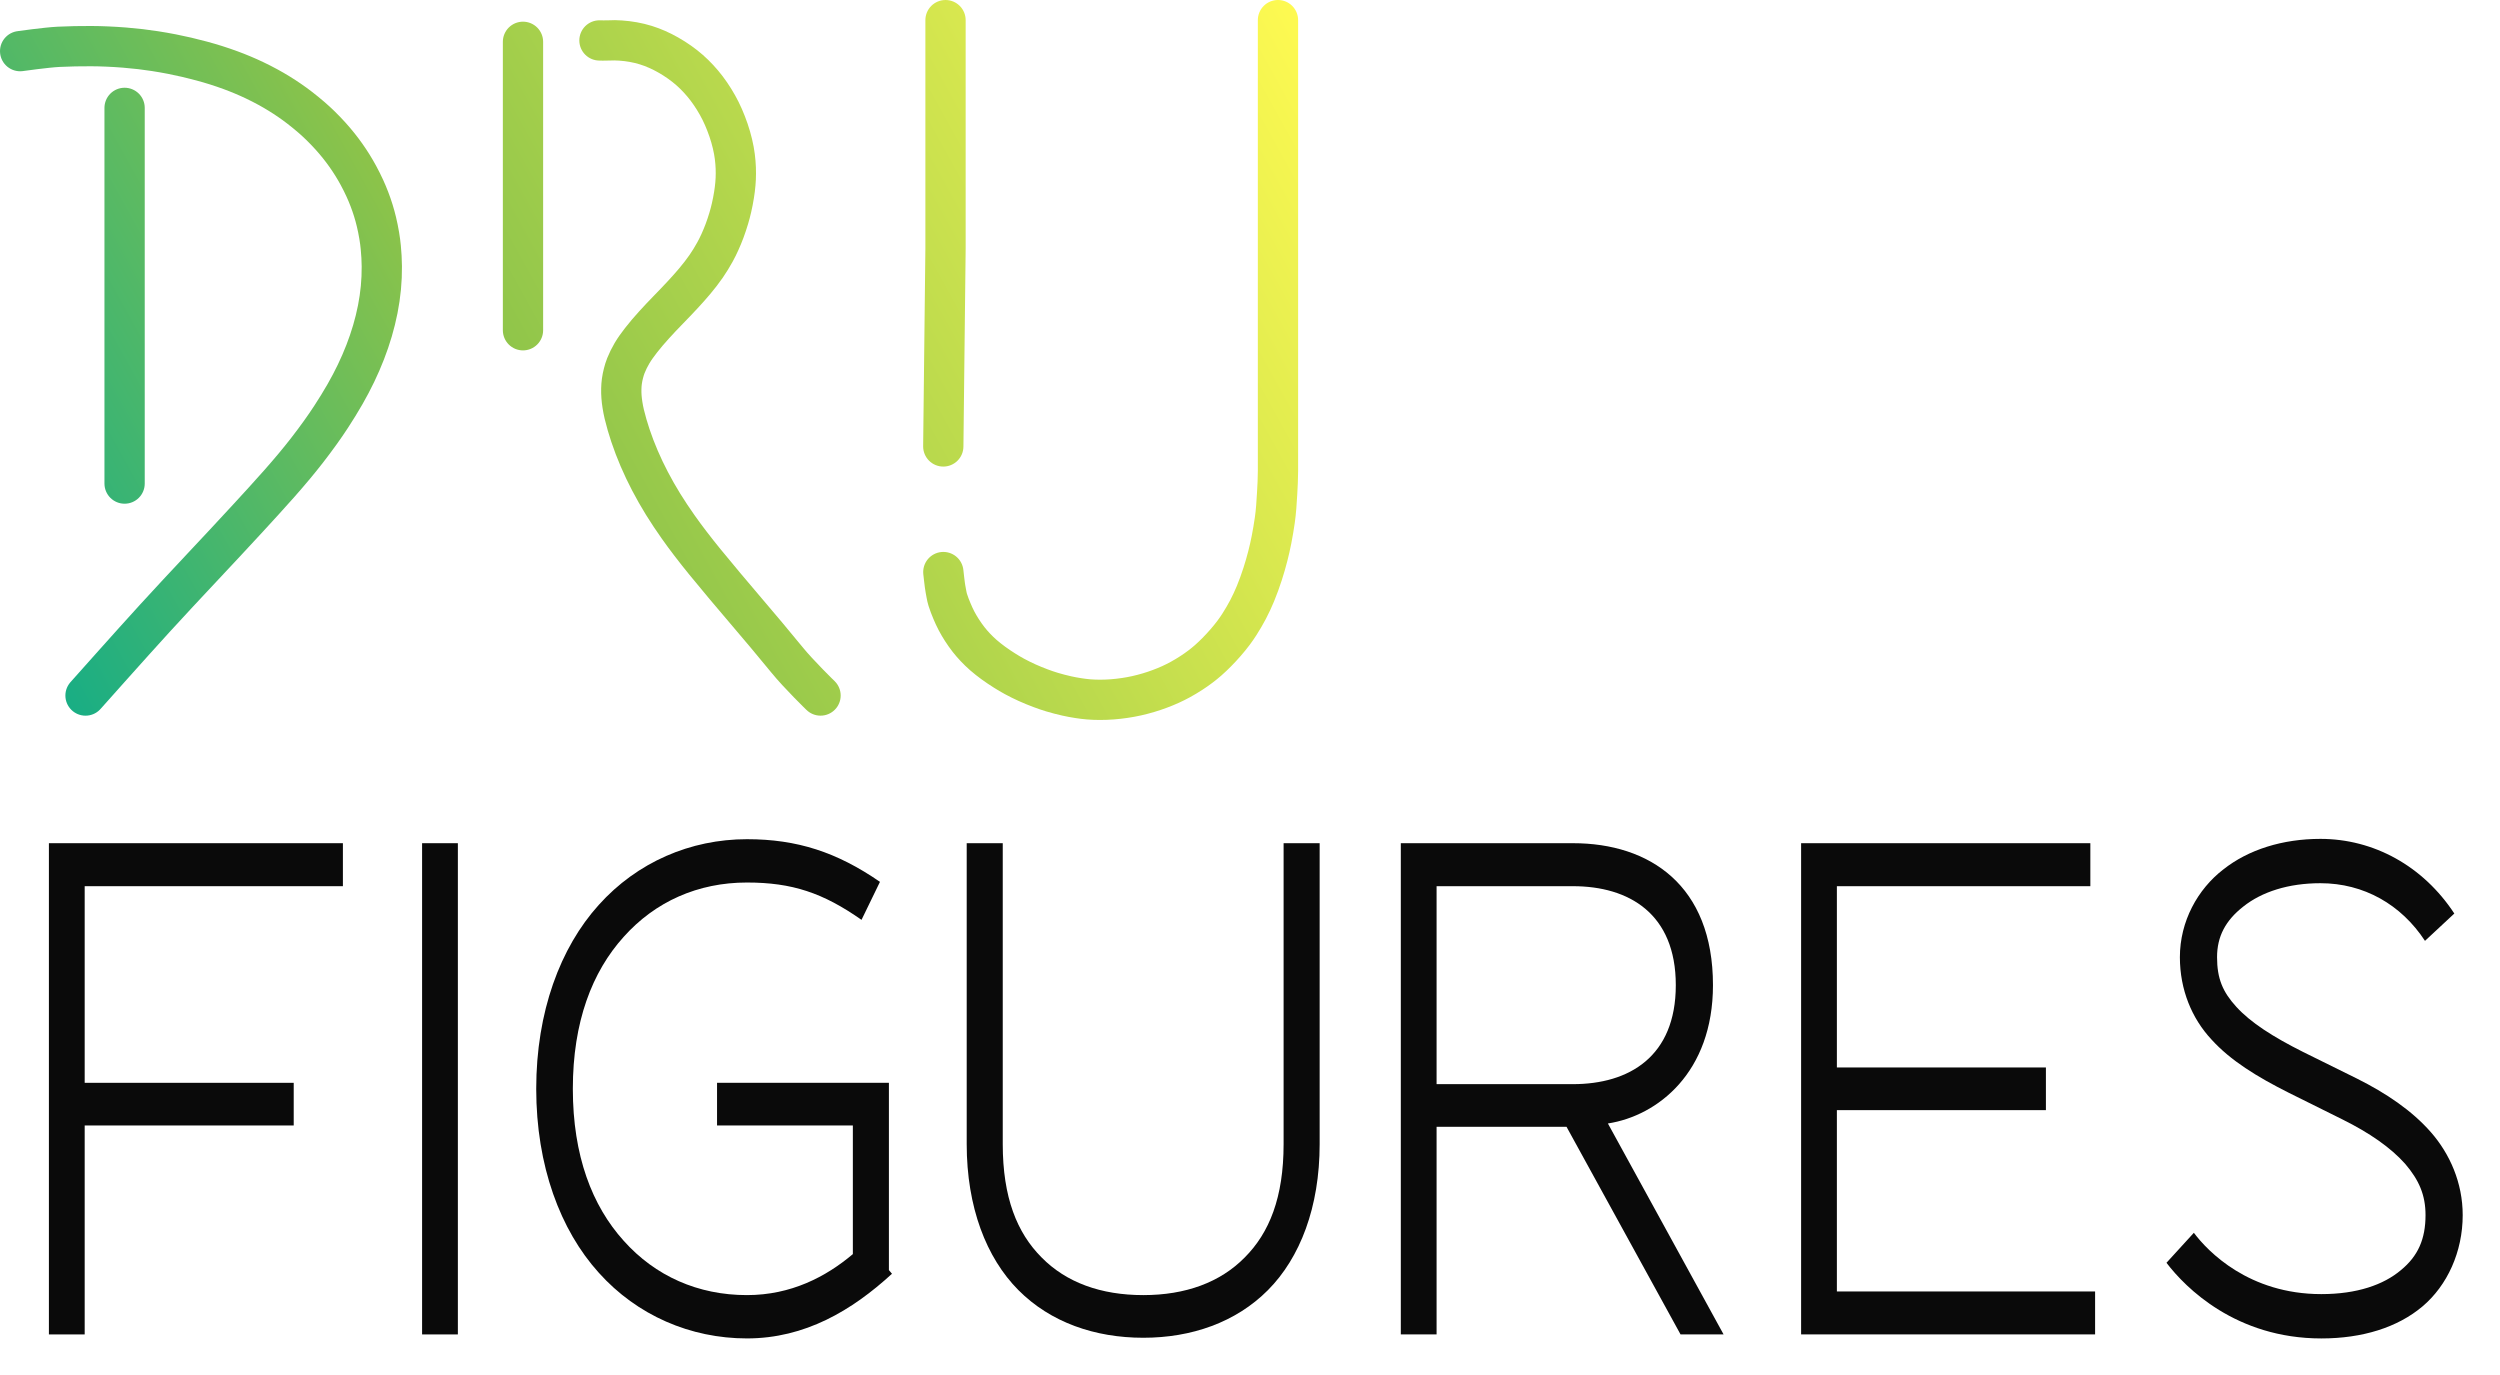
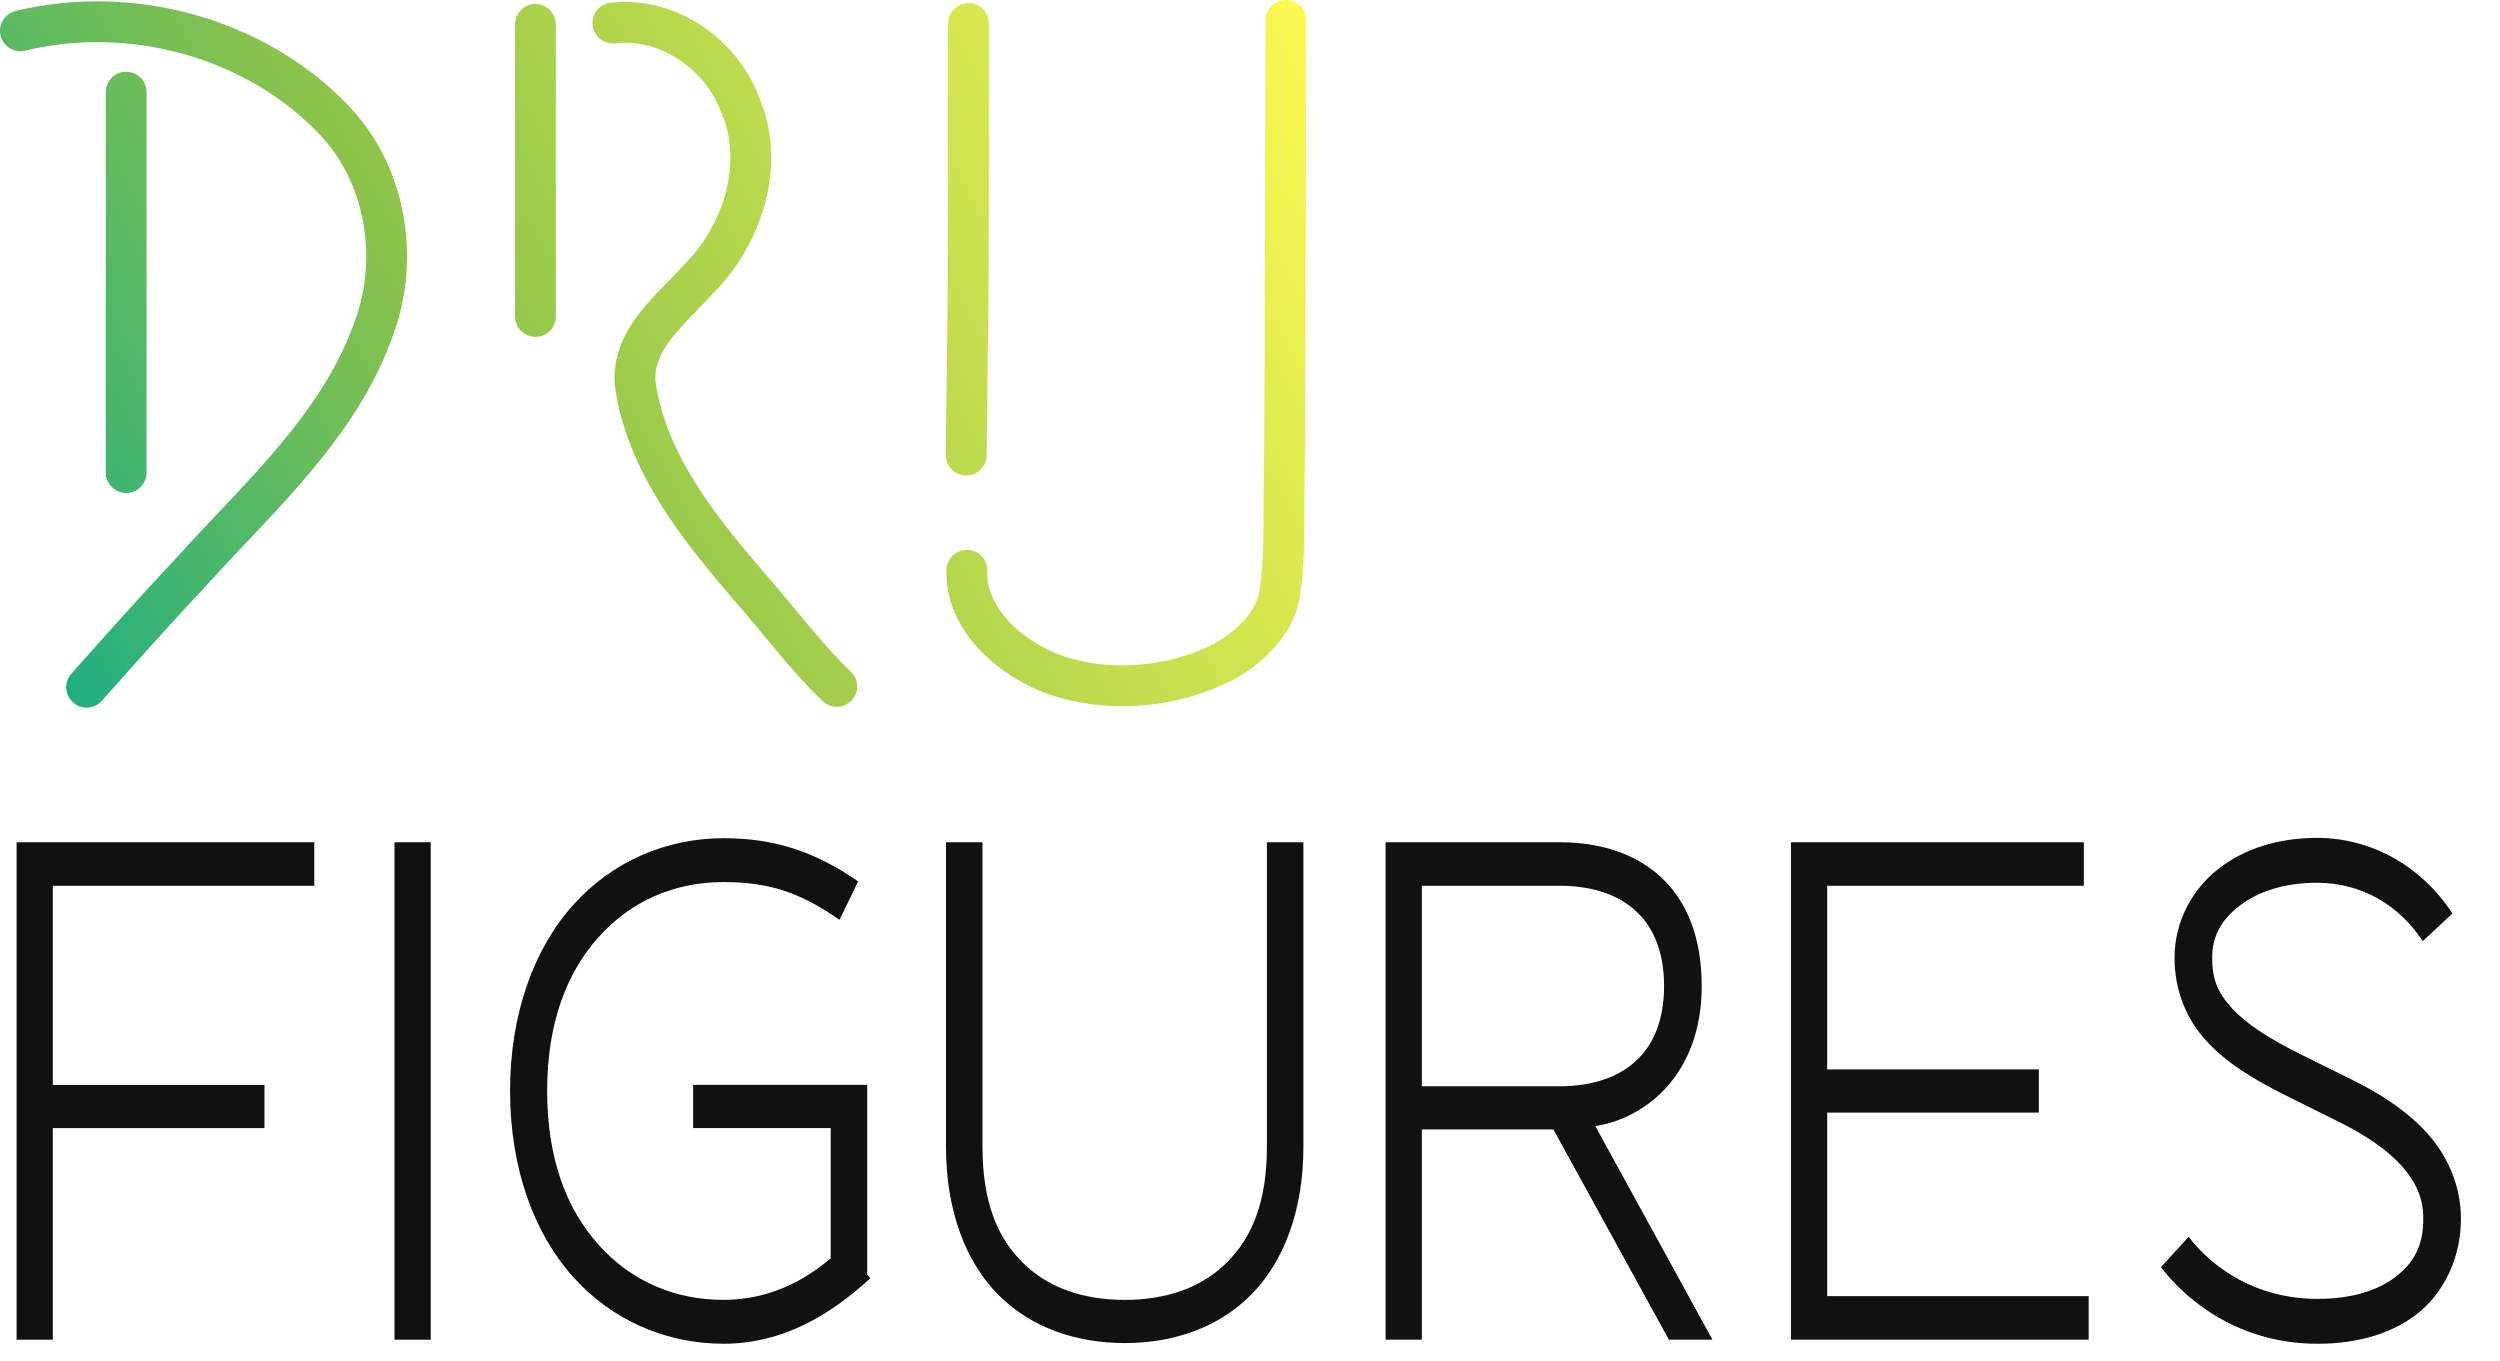
- <svg xmlns="http://www.w3.org/2000/svg" xmlns:xlink="http://www.w3.org/1999/xlink" version="1.0" x="0px" y="0px" width="400" height="220" viewBox="0 0 400 220" id="svg31036">
+ <svg xmlns="http://www.w3.org/2000/svg" xmlns:xlink="http://www.w3.org/1999/xlink" version="1.0" x="0px" y="0px" width="395" height="215" viewBox="0 0 395 215" id="svg31036">
  <defs id="defs31040">
    <linearGradient xlink:href="#linearGradient11459" id="linearGradient11461" x1="1031.866" y1="204.18" x2="1239.567" y2="89.674" gradientUnits="userSpaceOnUse" />
    <linearGradient id="linearGradient11459">
      <stop style="stop-color:#0bab8b;stop-opacity:1;" offset="0" id="stop11455" />
      <stop style="stop-color:#8bc34a;stop-opacity:1;" offset="0.397" id="stop13641" />
      <stop style="stop-color:#fffa51;stop-opacity:1;" offset="1" id="stop11457" />
    </linearGradient>
    <linearGradient xlink:href="#linearGradient11459" id="linearGradient19441" gradientUnits="userSpaceOnUse" x1="1031.866" y1="204.18" x2="1239.567" y2="89.674" />
    <linearGradient xlink:href="#linearGradient11459" id="linearGradient19443" gradientUnits="userSpaceOnUse" x1="1031.866" y1="204.18" x2="1239.567" y2="89.674" />
    <linearGradient xlink:href="#linearGradient11459" id="linearGradient19445" gradientUnits="userSpaceOnUse" x1="1031.866" y1="204.18" x2="1239.567" y2="89.674" />
    <linearGradient xlink:href="#linearGradient11459" id="linearGradient19447" gradientUnits="userSpaceOnUse" x1="1031.866" y1="204.18" x2="1239.567" y2="89.674" />
-     <linearGradient xlink:href="#linearGradient11459" id="linearGradient19449" gradientUnits="userSpaceOnUse" x1="1031.866" y1="204.18" x2="1239.567" y2="89.674" />
-     <linearGradient xlink:href="#linearGradient11459" id="linearGradient19451" gradientUnits="userSpaceOnUse" x1="1031.866" y1="204.18" x2="1239.567" y2="89.674" />
+     <linearGradient xlink:href="#linearGradient11459" id="linearGradient19449" gradientUnits="userSpaceOnUse" x1="1031.866" y1="204.18" x2="1246.813" y2="92.492" />
+     <linearGradient xlink:href="#linearGradient11459" id="linearGradient19451" gradientUnits="userSpaceOnUse" x1="1031.866" y1="204.18" x2="1246.813" y2="92.492" />
    <linearGradient xlink:href="#linearGradient11459" id="linearGradient19453" gradientUnits="userSpaceOnUse" x1="1031.866" y1="204.18" x2="1239.567" y2="89.674" />
  </defs>
-   <g aria-label="FIGURES" transform="matrix(0.9157279,0,0,1.092027,-261.0013,-17.35818)" id="text2449" style="font-size:100px;line-height:1.85;font-family:LORENZA;-inkscape-font-specification:LORENZA;letter-spacing:5px;fill:#0a0a0a;stroke-width:10">
-     <path d="m 293.566,139.438 v 71.973 h 6.25 v -30.615 h 36.523 v -6.25 h -36.523 v -28.809 h 45.117 v -6.299 z" id="path272" />
-     <path d="m 365.021,211.411 v -71.973 h -6.25 v 71.973 z" id="path274" />
-     <path d="m 389.65,148.471 c -6.738,6.25 -10.938,15.674 -10.938,26.953 0,11.279 4.199,20.703 10.938,26.953 6.689,6.25 16.016,9.619 25.879,9.619 10.156,0 18.359,-4.102 25.342,-9.473 l -0.537,-0.537 v -27.441 h -30.029 v 6.25 h 23.73 v 18.848 c -4.688,3.32 -10.791,6.006 -18.506,6.006 -8.545,0 -16.016,-2.783 -21.533,-7.959 -5.518,-5.127 -8.887,-12.451 -8.887,-22.266 0,-9.814 3.369,-17.139 8.887,-22.266 5.518,-5.176 12.988,-7.959 21.533,-7.959 7.91,0 13.281,1.514 20.02,5.469 l 3.223,-5.566 c -7.52,-4.346 -14.453,-6.25 -23.242,-6.25 -9.863,0 -19.189,3.369 -25.879,9.619 z" id="path276" />
-     <path d="m 453.927,139.438 v 44.092 c 0,9.229 3.418,16.65 9.033,21.387 5.615,4.736 13.379,6.982 21.826,6.982 8.398,0 16.162,-2.246 21.777,-6.982 5.615,-4.736 9.033,-12.158 9.033,-21.387 v -44.092 h -6.299 v 44.092 c 0,7.812 -2.49,12.988 -6.787,16.602 -4.297,3.662 -10.352,5.518 -17.725,5.518 -7.422,0 -13.477,-1.855 -17.773,-5.518 -4.297,-3.613 -6.787,-8.789 -6.787,-16.602 v -44.092 z" id="path278" />
-     <path d="m 529.777,139.438 v 71.973 h 6.25 v -30.42 h 22.705 l 19.922,30.42 h 7.52 l -20.215,-30.908 c 8.691,-1.123 18.359,-7.471 18.359,-20.264 0,-14.648 -11.084,-20.801 -24.463,-20.801 z m 6.25,6.299 h 23.828 c 9.766,0 17.969,4.004 17.969,14.502 0,10.498 -8.203,14.502 -17.969,14.502 h -23.828 z" id="path280" />
-     <path d="m 599.718,139.438 v 71.973 h 51.367 v -6.299 h -45.117 v -26.562 h 36.523 v -6.25 h -36.523 v -26.562 h 44.287 v -6.299 z" id="path282" />
-     <path d="m 673.468,143.296 c -4.443,2.881 -7.568,7.568 -7.568,12.842 0,4.785 2.1,8.984 5.518,12.061 3.32,3.076 7.959,5.469 13.525,7.812 l 9.375,3.906 c 4.688,1.953 8.398,4.102 10.938,6.494 2.441,2.393 3.564,4.59 3.564,7.52 0,3.516 -1.318,6.006 -4.297,8.057 -3.027,2.148 -7.666,3.516 -13.916,3.516 -12.646,0 -19.824,-6.25 -22.266,-8.984 l -4.785,4.395 c 3.32,3.662 12.158,11.084 27.051,11.084 7.178,0 13.33,-1.611 17.676,-4.688 4.346,-3.076 7.031,-8.008 7.031,-13.379 0,-4.736 -2.246,-8.984 -5.566,-12.158 -3.32,-3.174 -7.812,-5.713 -12.939,-7.861 l -9.424,-3.906 c -5.225,-2.197 -9.131,-4.297 -11.621,-6.592 -2.393,-2.197 -3.369,-4.15 -3.369,-7.275 0,-3.027 1.465,-5.371 4.59,-7.422 3.223,-2.148 7.861,-3.418 13.477,-3.418 7.568,0 14.111,3.125 18.262,8.447 l 5.127,-4.004 c -5.469,-6.982 -14.111,-10.938 -23.389,-10.938 -6.592,0 -12.598,1.562 -16.992,4.492 z" id="path284" />
+   <g aria-label="FIGURES" transform="matrix(0.9157279,0,0,1.092027,-266.2069,-19.1944)" id="text2449" style="font-size:100px;line-height:1.85;font-family:LORENZA;-inkscape-font-specification:LORENZA;letter-spacing:5px;fill:#111111;fill-opacity:1;stroke-width:10">
+     <path d="m 293.566,139.438 v 71.973 h 6.25 v -30.615 h 36.523 v -6.25 h -36.523 v -28.809 h 45.117 v -6.299 z" id="path272" style="fill:#111111;fill-opacity:1" />
+     <path d="m 365.021,211.411 v -71.973 h -6.25 v 71.973 z" id="path274" style="fill:#111111;fill-opacity:1" />
+     <path d="m 389.65,148.471 c -6.738,6.25 -10.938,15.674 -10.938,26.953 0,11.279 4.199,20.703 10.938,26.953 6.689,6.25 16.016,9.619 25.879,9.619 10.156,0 18.359,-4.102 25.342,-9.473 l -0.537,-0.537 v -27.441 h -30.029 v 6.25 h 23.73 v 18.848 c -4.688,3.32 -10.791,6.006 -18.506,6.006 -8.545,0 -16.016,-2.783 -21.533,-7.959 -5.518,-5.127 -8.887,-12.451 -8.887,-22.266 0,-9.814 3.369,-17.139 8.887,-22.266 5.518,-5.176 12.988,-7.959 21.533,-7.959 7.91,0 13.281,1.514 20.02,5.469 l 3.223,-5.566 c -7.52,-4.346 -14.453,-6.25 -23.242,-6.25 -9.863,0 -19.189,3.369 -25.879,9.619 z" id="path276" style="fill:#111111;fill-opacity:1" />
+     <path d="m 453.927,139.438 v 44.092 c 0,9.229 3.418,16.65 9.033,21.387 5.615,4.736 13.379,6.982 21.826,6.982 8.398,0 16.162,-2.246 21.777,-6.982 5.615,-4.736 9.033,-12.158 9.033,-21.387 v -44.092 h -6.299 v 44.092 c 0,7.812 -2.49,12.988 -6.787,16.602 -4.297,3.662 -10.352,5.518 -17.725,5.518 -7.422,0 -13.477,-1.855 -17.773,-5.518 -4.297,-3.613 -6.787,-8.789 -6.787,-16.602 v -44.092 z" id="path278" style="fill:#111111;fill-opacity:1" />
+     <path d="m 529.777,139.438 v 71.973 h 6.25 v -30.42 h 22.705 l 19.922,30.42 h 7.52 l -20.215,-30.908 c 8.691,-1.123 18.359,-7.471 18.359,-20.264 0,-14.648 -11.084,-20.801 -24.463,-20.801 z m 6.25,6.299 h 23.828 c 9.766,0 17.969,4.004 17.969,14.502 0,10.498 -8.203,14.502 -17.969,14.502 h -23.828 z" id="path280" style="fill:#111111;fill-opacity:1" />
+     <path d="m 599.718,139.438 v 71.973 h 51.367 v -6.299 h -45.117 v -26.562 h 36.523 v -6.25 h -36.523 v -26.562 h 44.287 v -6.299 z" id="path282" style="fill:#111111;fill-opacity:1" />
+     <path d="m 673.468,143.296 c -4.443,2.881 -7.568,7.568 -7.568,12.842 0,4.785 2.1,8.984 5.518,12.061 3.32,3.076 7.959,5.469 13.525,7.812 l 9.375,3.906 c 4.688,1.953 8.398,4.102 10.938,6.494 2.441,2.393 3.564,4.59 3.564,7.52 0,3.516 -1.318,6.006 -4.297,8.057 -3.027,2.148 -7.666,3.516 -13.916,3.516 -12.646,0 -19.824,-6.25 -22.266,-8.984 l -4.785,4.395 c 3.32,3.662 12.158,11.084 27.051,11.084 7.178,0 13.33,-1.611 17.676,-4.688 4.346,-3.076 7.031,-8.008 7.031,-13.379 0,-4.736 -2.246,-8.984 -5.566,-12.158 -3.32,-3.174 -7.812,-5.713 -12.939,-7.861 l -9.424,-3.906 c -5.225,-2.197 -9.131,-4.297 -11.621,-6.592 -2.393,-2.197 -3.369,-4.15 -3.369,-7.275 0,-3.027 1.465,-5.371 4.59,-7.422 3.223,-2.148 7.861,-3.418 13.477,-3.418 7.568,0 14.111,3.125 18.262,8.447 l 5.127,-4.004 c -5.469,-6.982 -14.111,-10.938 -23.389,-10.938 -6.592,0 -12.598,1.562 -16.992,4.492 z" id="path284" style="fill:#111111;fill-opacity:1" />
  </g>
-   <g id="blender_object_Stroke.002" style="stroke:url(#linearGradient11461)" transform="translate(-1031.866,-89.67364)">
+   <g id="blender_object_Stroke.002" style="stroke:url(#linearGradient11461)" transform="translate(-1037.072,-91.50986)">
    <g id="Lines-8" style="stroke:url(#linearGradient19453)">
-       <path id="polyline2" style="fill:none;stroke:url(#linearGradient19441);stroke-width:6.445;stroke-linecap:round" d="m 1051.801,106.935 v 2.861 13.542 22.071 17.212 4.423" />
-       <path id="polyline4" style="fill:none;stroke:url(#linearGradient19443);stroke-width:6.444;stroke-linecap:round" d="m 1035.088,97.854 c 0,0 4.137,-0.587 6.151,-0.69 1.731,-0.088 3.466,-0.113 5.2,-0.11 0.863,0.002 1.725,0.027 2.587,0.064 0.926,0.04 1.851,0.096 2.775,0.17 0.857,0.069 1.712,0.153 2.566,0.253 0.763,0.09 1.525,0.195 2.285,0.313 0.911,0.142 1.819,0.3 2.724,0.476 0.79,0.154 1.577,0.323 2.36,0.506 0.791,0.184 1.579,0.382 2.363,0.595 0.79,0.214 1.577,0.44 2.357,0.687 0.782,0.248 1.559,0.515 2.329,0.798 0.642,0.236 1.278,0.488 1.909,0.753 0.631,0.265 1.258,0.542 1.876,0.837 0.739,0.353 1.47,0.725 2.189,1.117 0.596,0.325 1.182,0.667 1.76,1.022 0.575,0.353 1.141,0.721 1.696,1.104 0.553,0.381 1.097,0.776 1.628,1.187 0.633,0.489 1.254,0.995 1.859,1.519 0.499,0.433 0.987,0.88 1.459,1.342 0.559,0.547 1.101,1.112 1.625,1.692 0.432,0.479 0.849,0.972 1.252,1.476 0.4,0.5 0.787,1.012 1.157,1.535 0.368,0.521 0.722,1.052 1.059,1.594 0.336,0.54 0.658,1.091 0.96,1.651 0.363,0.671 0.706,1.354 1.024,2.048 0.264,0.576 0.508,1.162 0.735,1.754 0.226,0.591 0.434,1.188 0.621,1.792 0.187,0.602 0.355,1.209 0.501,1.822 0.175,0.734 0.323,1.475 0.447,2.22 0.104,0.621 0.19,1.245 0.249,1.872 0.094,1.007 0.16,2.018 0.165,3.03 0.01,1.143 -0.04,2.289 -0.147,3.427 -0.109,1.157 -0.281,2.309 -0.504,3.45 -0.227,1.161 -0.514,2.31 -0.846,3.445 -0.339,1.158 -0.732,2.3 -1.168,3.425 -0.444,1.146 -0.937,2.273 -1.469,3.381 -0.542,1.13 -1.132,2.238 -1.752,3.327 -0.704,1.235 -1.458,2.441 -2.232,3.633 -0.552,0.851 -1.13,1.685 -1.72,2.51 -0.689,0.962 -1.398,1.909 -2.123,2.844 -0.649,0.837 -1.316,1.66 -1.993,2.474 -0.8,0.962 -1.618,1.909 -2.445,2.846 -1.644,1.863 -3.327,3.692 -5.007,5.522 -4.938,5.377 -9.991,10.647 -14.914,16.037 -3.732,4.085 -11.087,12.356 -11.087,12.356" />
-       <path id="polyline6" style="fill:none;stroke:url(#linearGradient19445);stroke-width:6.444;stroke-linecap:round" d="m 1115.544,96.363 v 11.852 24.067 8.712 1.521" />
-       <path id="polyline8" style="fill:none;stroke:url(#linearGradient19447);stroke-width:6.444;stroke-linecap:round" d="m 1127.78,96.143 c 0,0 1.017,0.034 1.507,0 0.617,-0.043 1.238,-0.023 1.855,0.017 0.687,0.045 1.373,0.126 2.051,0.249 0.68,0.123 1.355,0.286 2.015,0.49 0.611,0.188 1.209,0.419 1.795,0.676 0.605,0.265 1.195,0.566 1.77,0.892 0.631,0.358 1.246,0.746 1.838,1.166 0.549,0.389 1.079,0.806 1.585,1.249 0.504,0.443 0.983,0.914 1.439,1.406 0.454,0.489 0.883,1.001 1.287,1.532 0.43,0.567 0.831,1.156 1.206,1.761 0.368,0.594 0.712,1.204 1.023,1.829 0.328,0.659 0.622,1.335 0.888,2.021 0.276,0.71 0.525,1.432 0.736,2.165 0.204,0.711 0.378,1.432 0.511,2.159 0.116,0.63 0.195,1.267 0.249,1.905 0.05,0.591 0.072,1.184 0.07,1.777 0,0.55 -0.028,1.1 -0.075,1.649 -0.05,0.596 -0.128,1.19 -0.222,1.781 -0.108,0.68 -0.24,1.357 -0.393,2.028 -0.131,0.573 -0.282,1.142 -0.45,1.706 -0.202,0.677 -0.424,1.349 -0.672,2.012 -0.226,0.606 -0.474,1.204 -0.742,1.793 -0.246,0.541 -0.506,1.077 -0.795,1.596 -0.433,0.78 -0.897,1.546 -1.405,2.281 -0.569,0.825 -1.195,1.611 -1.834,2.383 -0.602,0.729 -1.243,1.425 -1.882,2.122 -1.525,1.663 -3.151,3.233 -4.657,4.913 -0.705,0.787 -1.405,1.582 -2.049,2.42 -0.516,0.671 -1.022,1.354 -1.452,2.083 -0.373,0.633 -0.699,1.296 -0.972,1.978 -0.16,0.399 -0.282,0.813 -0.388,1.229 -0.108,0.42 -0.194,0.847 -0.252,1.277 -0.054,0.396 -0.081,0.796 -0.091,1.196 -0.011,0.417 8e-4,0.835 0.03,1.252 0.031,0.436 0.085,0.87 0.152,1.301 0.077,0.5 0.171,0.999 0.289,1.491 0.277,1.153 0.609,2.294 0.985,3.418 0.416,1.246 0.889,2.474 1.405,3.681 0.529,1.237 1.112,2.453 1.734,3.646 0.657,1.259 1.364,2.493 2.109,3.702 0.756,1.228 1.566,2.422 2.393,3.603 0.632,0.904 1.293,1.787 1.962,2.664 0.748,0.981 1.515,1.948 2.294,2.905 4.301,5.288 8.831,10.387 13.13,15.677 1.932,2.377 5.396,5.733 5.396,5.733" />
-       <path id="polyline10" style="fill:none;stroke:url(#linearGradient19449);stroke-width:6.444;stroke-linecap:round" d="m 1183.149,92.896 v 10.571 3.983 22.013 l -0.357,31.641" />
-       <path id="polyline12" style="fill:none;stroke:url(#linearGradient19451);stroke-width:6.445;stroke-linecap:round" d="m 1182.8,181.203 c 0,0 0.234,2.182 0.341,2.705 0.11,0.537 0.199,1.214 0.364,1.737 0.189,0.599 0.413,1.187 0.659,1.765 0.24,0.564 0.46,1.068 0.747,1.609 0.264,0.497 0.548,0.984 0.853,1.457 0.337,0.522 0.693,1.033 1.076,1.522 0.339,0.433 0.7,0.848 1.077,1.247 0.414,0.438 0.848,0.858 1.302,1.255 0.505,0.441 1.035,0.854 1.576,1.25 0.593,0.434 1.206,0.841 1.828,1.233 0.513,0.323 1.034,0.633 1.567,0.921 0.655,0.354 1.322,0.685 2,0.992 0.718,0.325 1.449,0.622 2.187,0.898 0.599,0.225 1.204,0.434 1.817,0.618 0.776,0.233 1.562,0.437 2.353,0.614 0.602,0.135 1.209,0.247 1.818,0.342 0.557,0.086 1.117,0.161 1.679,0.206 0.605,0.049 1.213,0.071 1.82,0.071 0.66,2.5e-4 1.321,-0.026 1.98,-0.076 0.668,-0.051 1.335,-0.128 1.998,-0.226 0.632,-0.094 1.261,-0.209 1.884,-0.348 0.643,-0.143 1.282,-0.312 1.913,-0.5 0.599,-0.178 1.191,-0.378 1.776,-0.596 0.588,-0.219 1.169,-0.456 1.74,-0.715 0.531,-0.242 1.054,-0.503 1.566,-0.783 0.6,-0.329 1.187,-0.682 1.76,-1.054 0.491,-0.318 0.971,-0.655 1.438,-1.007 0.426,-0.322 0.843,-0.658 1.244,-1.01 0.478,-0.419 0.937,-0.86 1.384,-1.312 0.48,-0.486 0.945,-0.987 1.393,-1.502 0.45,-0.518 0.887,-1.048 1.298,-1.597 0.329,-0.439 0.641,-0.891 0.936,-1.354 0.489,-0.769 0.954,-1.554 1.377,-2.362 0.432,-0.826 0.826,-1.673 1.183,-2.534 0.432,-1.041 0.808,-2.105 1.158,-3.177 0.306,-0.94 0.576,-1.892 0.822,-2.849 0.224,-0.87 0.421,-1.747 0.595,-2.628 0.204,-1.034 0.376,-2.075 0.527,-3.118 0.203,-1.405 0.283,-2.811 0.368,-4.228 0.072,-1.216 0.138,-2.436 0.138,-3.654 v -3.913 -6.712 -17.814 -28.229 -15.452" />
+       <path id="polyline2" style="fill:none;stroke:url(#linearGradient19441);stroke-width:6.445;stroke-linecap:round" d="m 1057.006,106.067 c 0,20.036 0,40.073 0,60.109" />
+       <path id="polyline4" style="fill:none;stroke:url(#linearGradient19443);stroke-width:6.444;stroke-linecap:round" d="m 1040.294,96.379 c 17.515,-4.256 37.253,1.082 49.7,14.241 8.139,8.646 10.226,21.835 6.125,32.841 -5.458,15.38 -18.037,26.447 -28.696,38.249 -5.67,6.023 -11.164,12.206 -16.668,18.381" />
+       <path id="polyline6" style="fill:none;stroke:url(#linearGradient19445);stroke-width:6.444;stroke-linecap:round" d="m 1121.669,95.363 c 0,15.384 0,30.767 0,46.151" />
+       <path id="polyline8" style="fill:none;stroke:url(#linearGradient19447);stroke-width:6.444;stroke-linecap:round" d="m 1133.905,95.143 c 8.645,-0.977 17.01,4.803 20.055,12.775 4.168,9.489 0.423,20.852 -6.698,27.868 -4.174,4.682 -10.43,9.332 -9.832,16.349 1.782,12.643 10.191,22.917 18.234,32.303 4.564,5.152 8.616,10.767 13.615,15.52" />
+       <path id="polyline10" style="fill:none;stroke:url(#linearGradient19449);stroke-width:6.444;stroke-linecap:round" d="m 1190.093,95.211 c -0.024,17.786 0.098,35.572 -0.189,53.356 -0.056,4.95 -0.112,9.9 -0.168,14.851" />
+       <path id="polyline12" style="fill:none;stroke:url(#linearGradient19451);stroke-width:6.445;stroke-linecap:round" d="m 1189.838,181.607 c -0.296,7.656 6.829,14.003 13.914,16.52 8.243,2.929 18.351,2.075 26.18,-1.827 4.209,-2.098 8.487,-6.157 9.257,-10.645 1.036,-6.038 0.637,-12.763 0.796,-19.244 0.158,-6.481 0.255,-71.679 0.255,-71.679" />
    </g>
  </g>
</svg>
